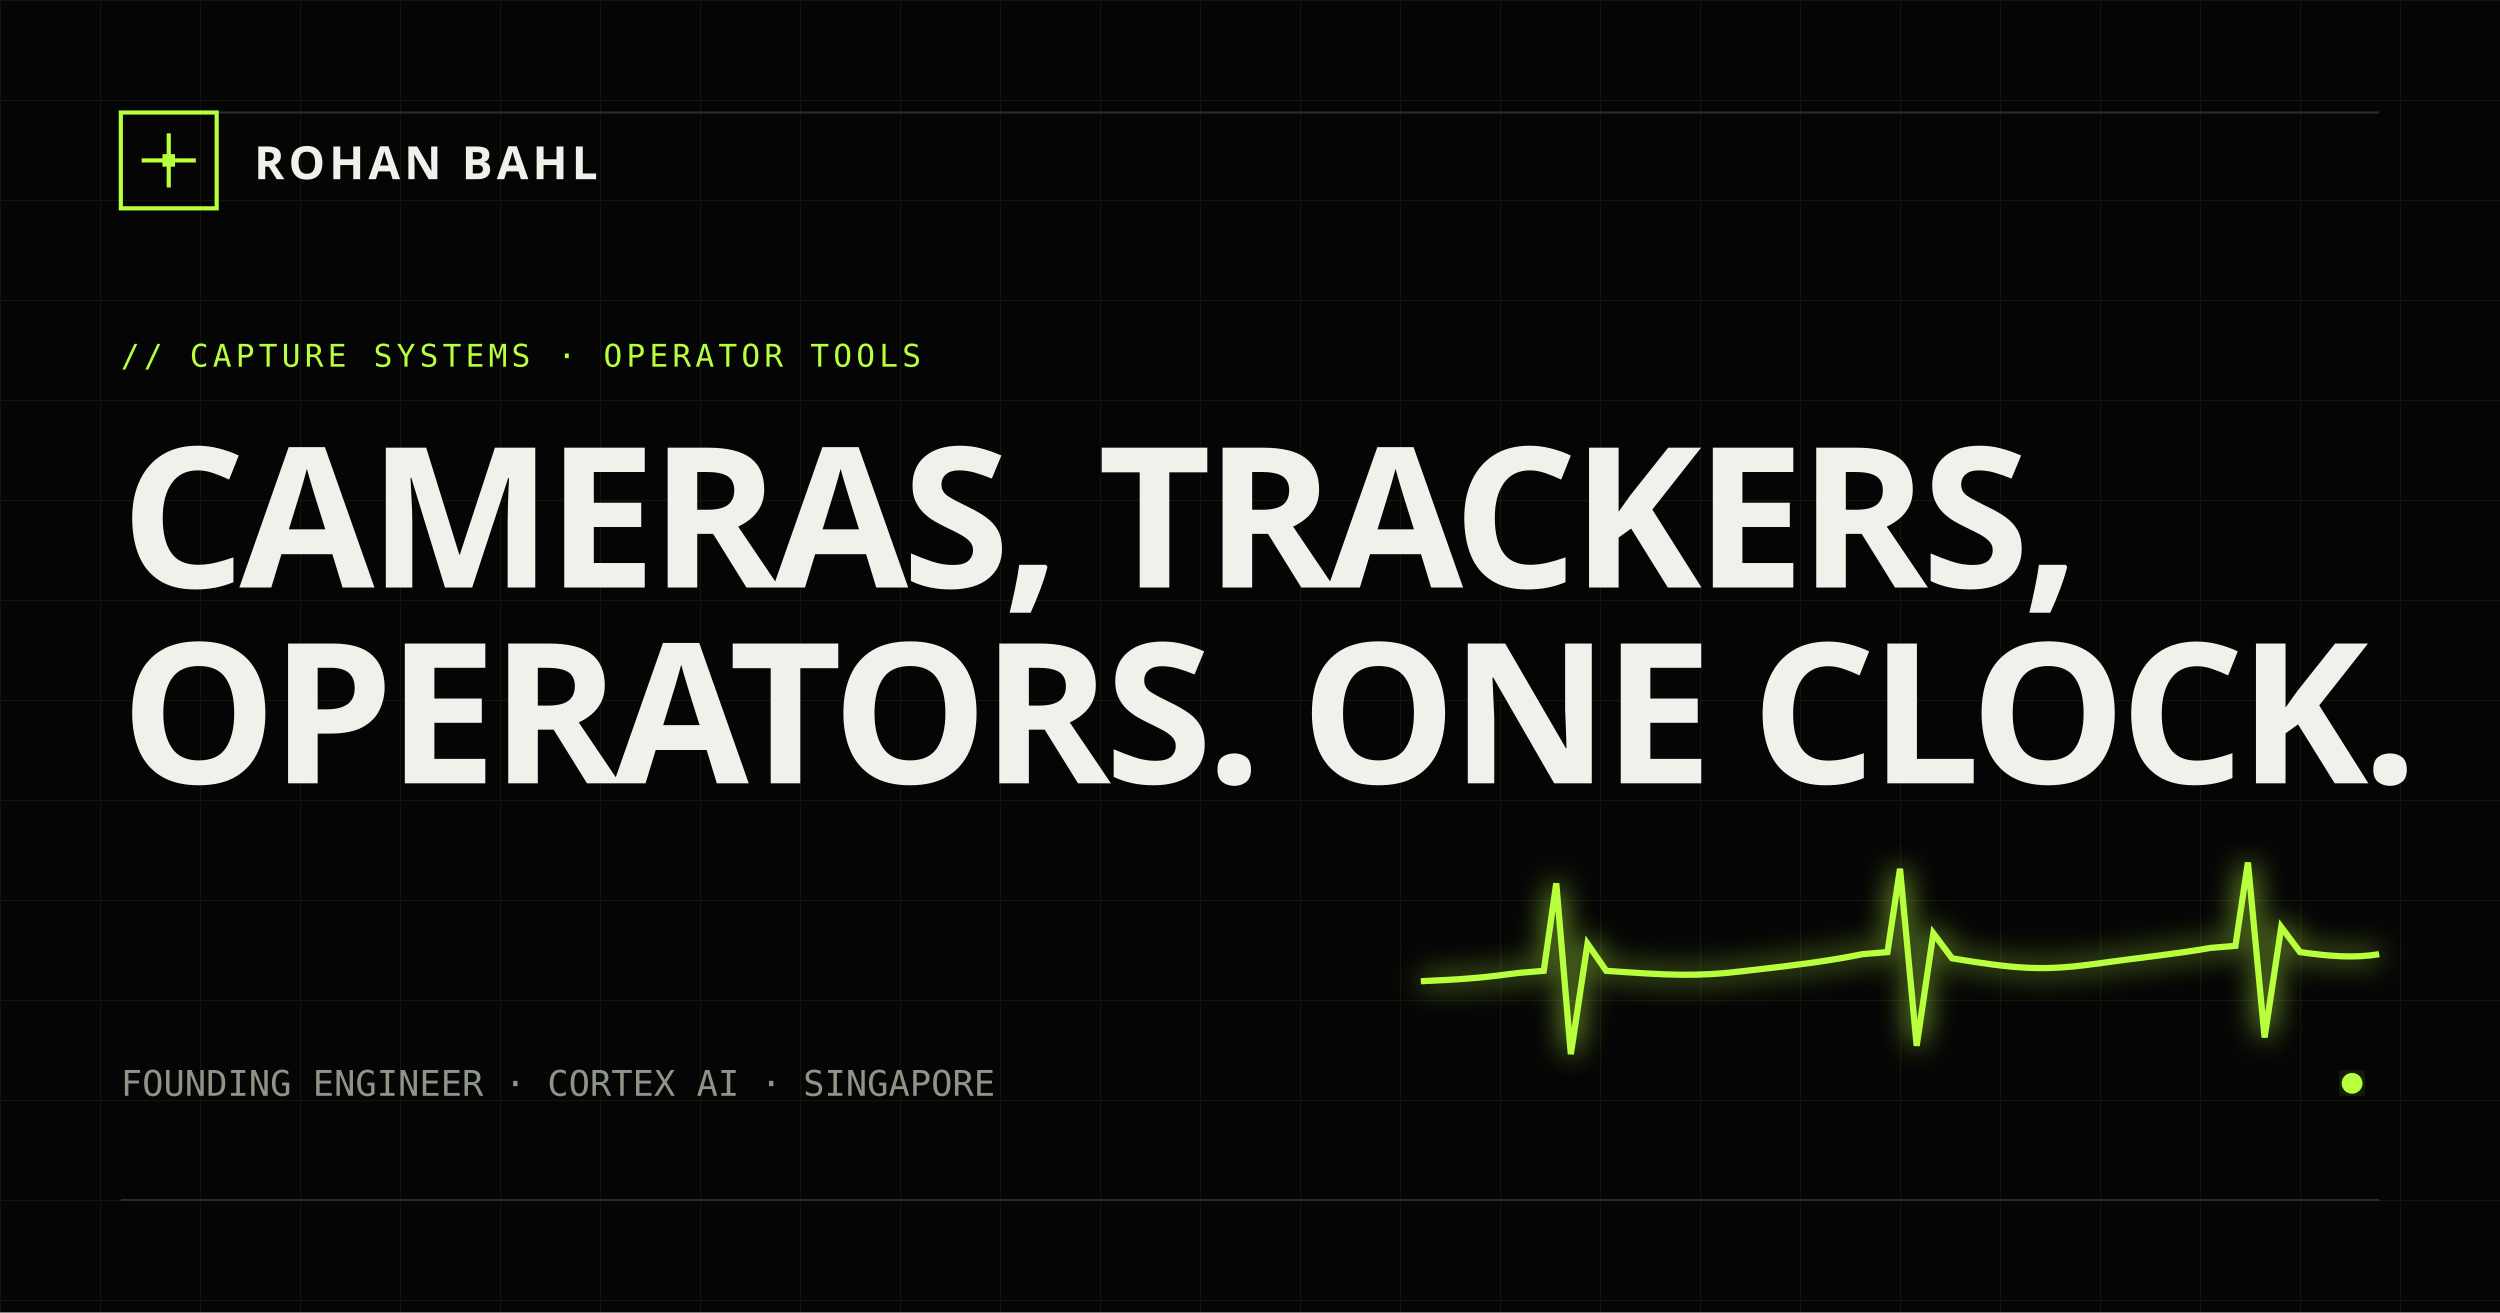
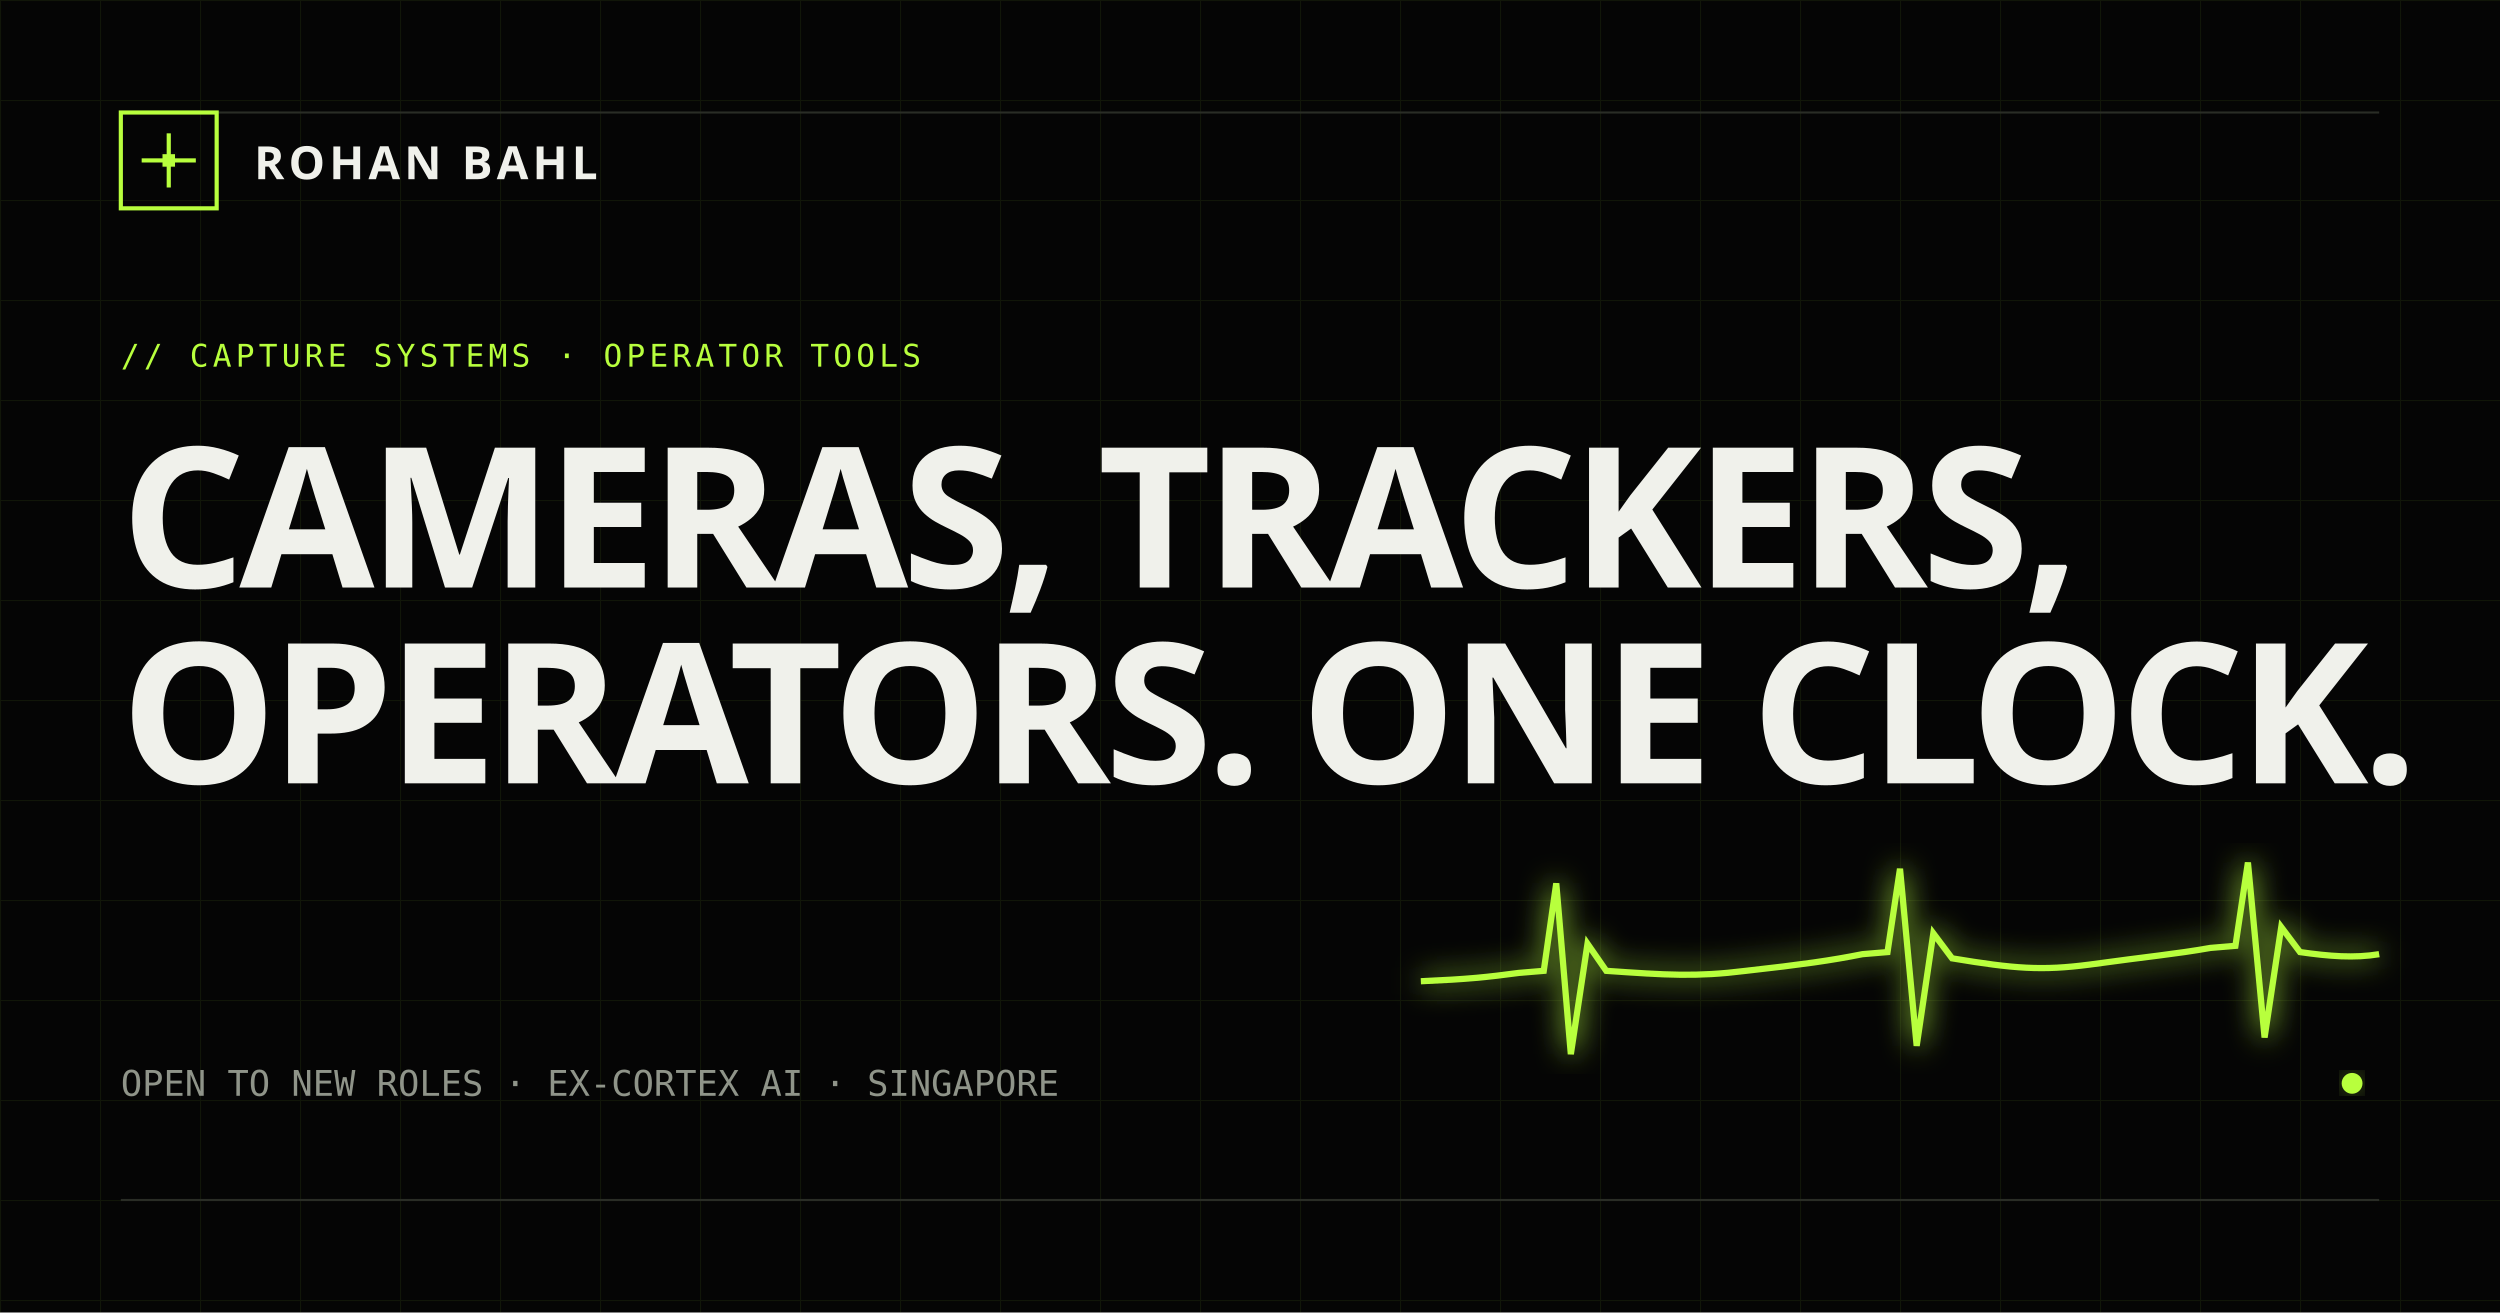
<svg xmlns="http://www.w3.org/2000/svg" viewBox="0 0 1200 630">
  <defs>
    <pattern id="grid" width="48" height="48" patternUnits="userSpaceOnUse">
      <path d="M48 0H0V48" fill="none" stroke="#b8ff3d" stroke-opacity=".07" />
    </pattern>
    <filter id="glow">
      <feGaussianBlur stdDeviation="7" result="b" />
      <feMerge>
        <feMergeNode in="b" />
        <feMergeNode in="SourceGraphic" />
      </feMerge>
    </filter>
  </defs>
  <rect width="1200" height="630" fill="#050505" />
  <rect width="1200" height="630" fill="url(#grid)" />
  <path d="M58 54H1142M58 576H1142" stroke="#2a2d26" />
  <rect x="58" y="54" width="46" height="46" fill="none" stroke="#b8ff3d" stroke-width="2" />
  <path d="M68 77H94M81 64V90" stroke="#b8ff3d" stroke-width="2" />
  <rect x="78" y="74" width="6" height="6" fill="#b8ff3d" filter="url(#glow)" />
  <text x="122" y="86" fill="#f0f1eb" font-family="Arial Narrow, sans-serif" font-weight="700" font-size="22" letter-spacing="2">ROHAN BAHL</text>
  <text x="58" y="176" fill="#b8ff3d" font-family="monospace" font-size="15" letter-spacing="2">// CAPTURE SYSTEMS · OPERATOR TOOLS</text>
  <text x="58" y="282" fill="#f0f1eb" font-family="Arial Narrow, sans-serif" font-weight="900" font-size="94" letter-spacing="-3">CAMERAS, TRACKERS,</text>
  <text x="58" y="376" fill="#f0f1eb" font-family="Arial Narrow, sans-serif" font-weight="900" font-size="94" letter-spacing="-3">OPERATORS. ONE CLOCK.</text>
  <path d="M682 471 C705 470 714 469 729 467L741 466 747 424 754 506 762 453 771 466C800 468 814 469 838 466C865 463 879 461 894 458L906 457 912 417 920 502 928 448 937 460C967 465 980 466 1003 463C1032 459 1044 458 1061 455L1073 454 1079 414 1087 498 1095 445 1104 457C1118 459 1130 460 1142 458" fill="none" stroke="#b8ff3d" stroke-width="3" filter="url(#glow)" />
-   <text x="58" y="526" fill="#8f9489" font-family="monospace" font-size="17">FOUNDING ENGINEER · CORTEX AI · SINGAPORE</text>
+   <text x="58" y="526" fill="#8f9489" font-family="monospace" font-size="17">OPEN TO NEW ROLES · EX-CORTEX AI · SINGAPORE</text>
  <circle cx="1129" cy="520" r="5" fill="#b8ff3d" filter="url(#glow)" />
</svg>
